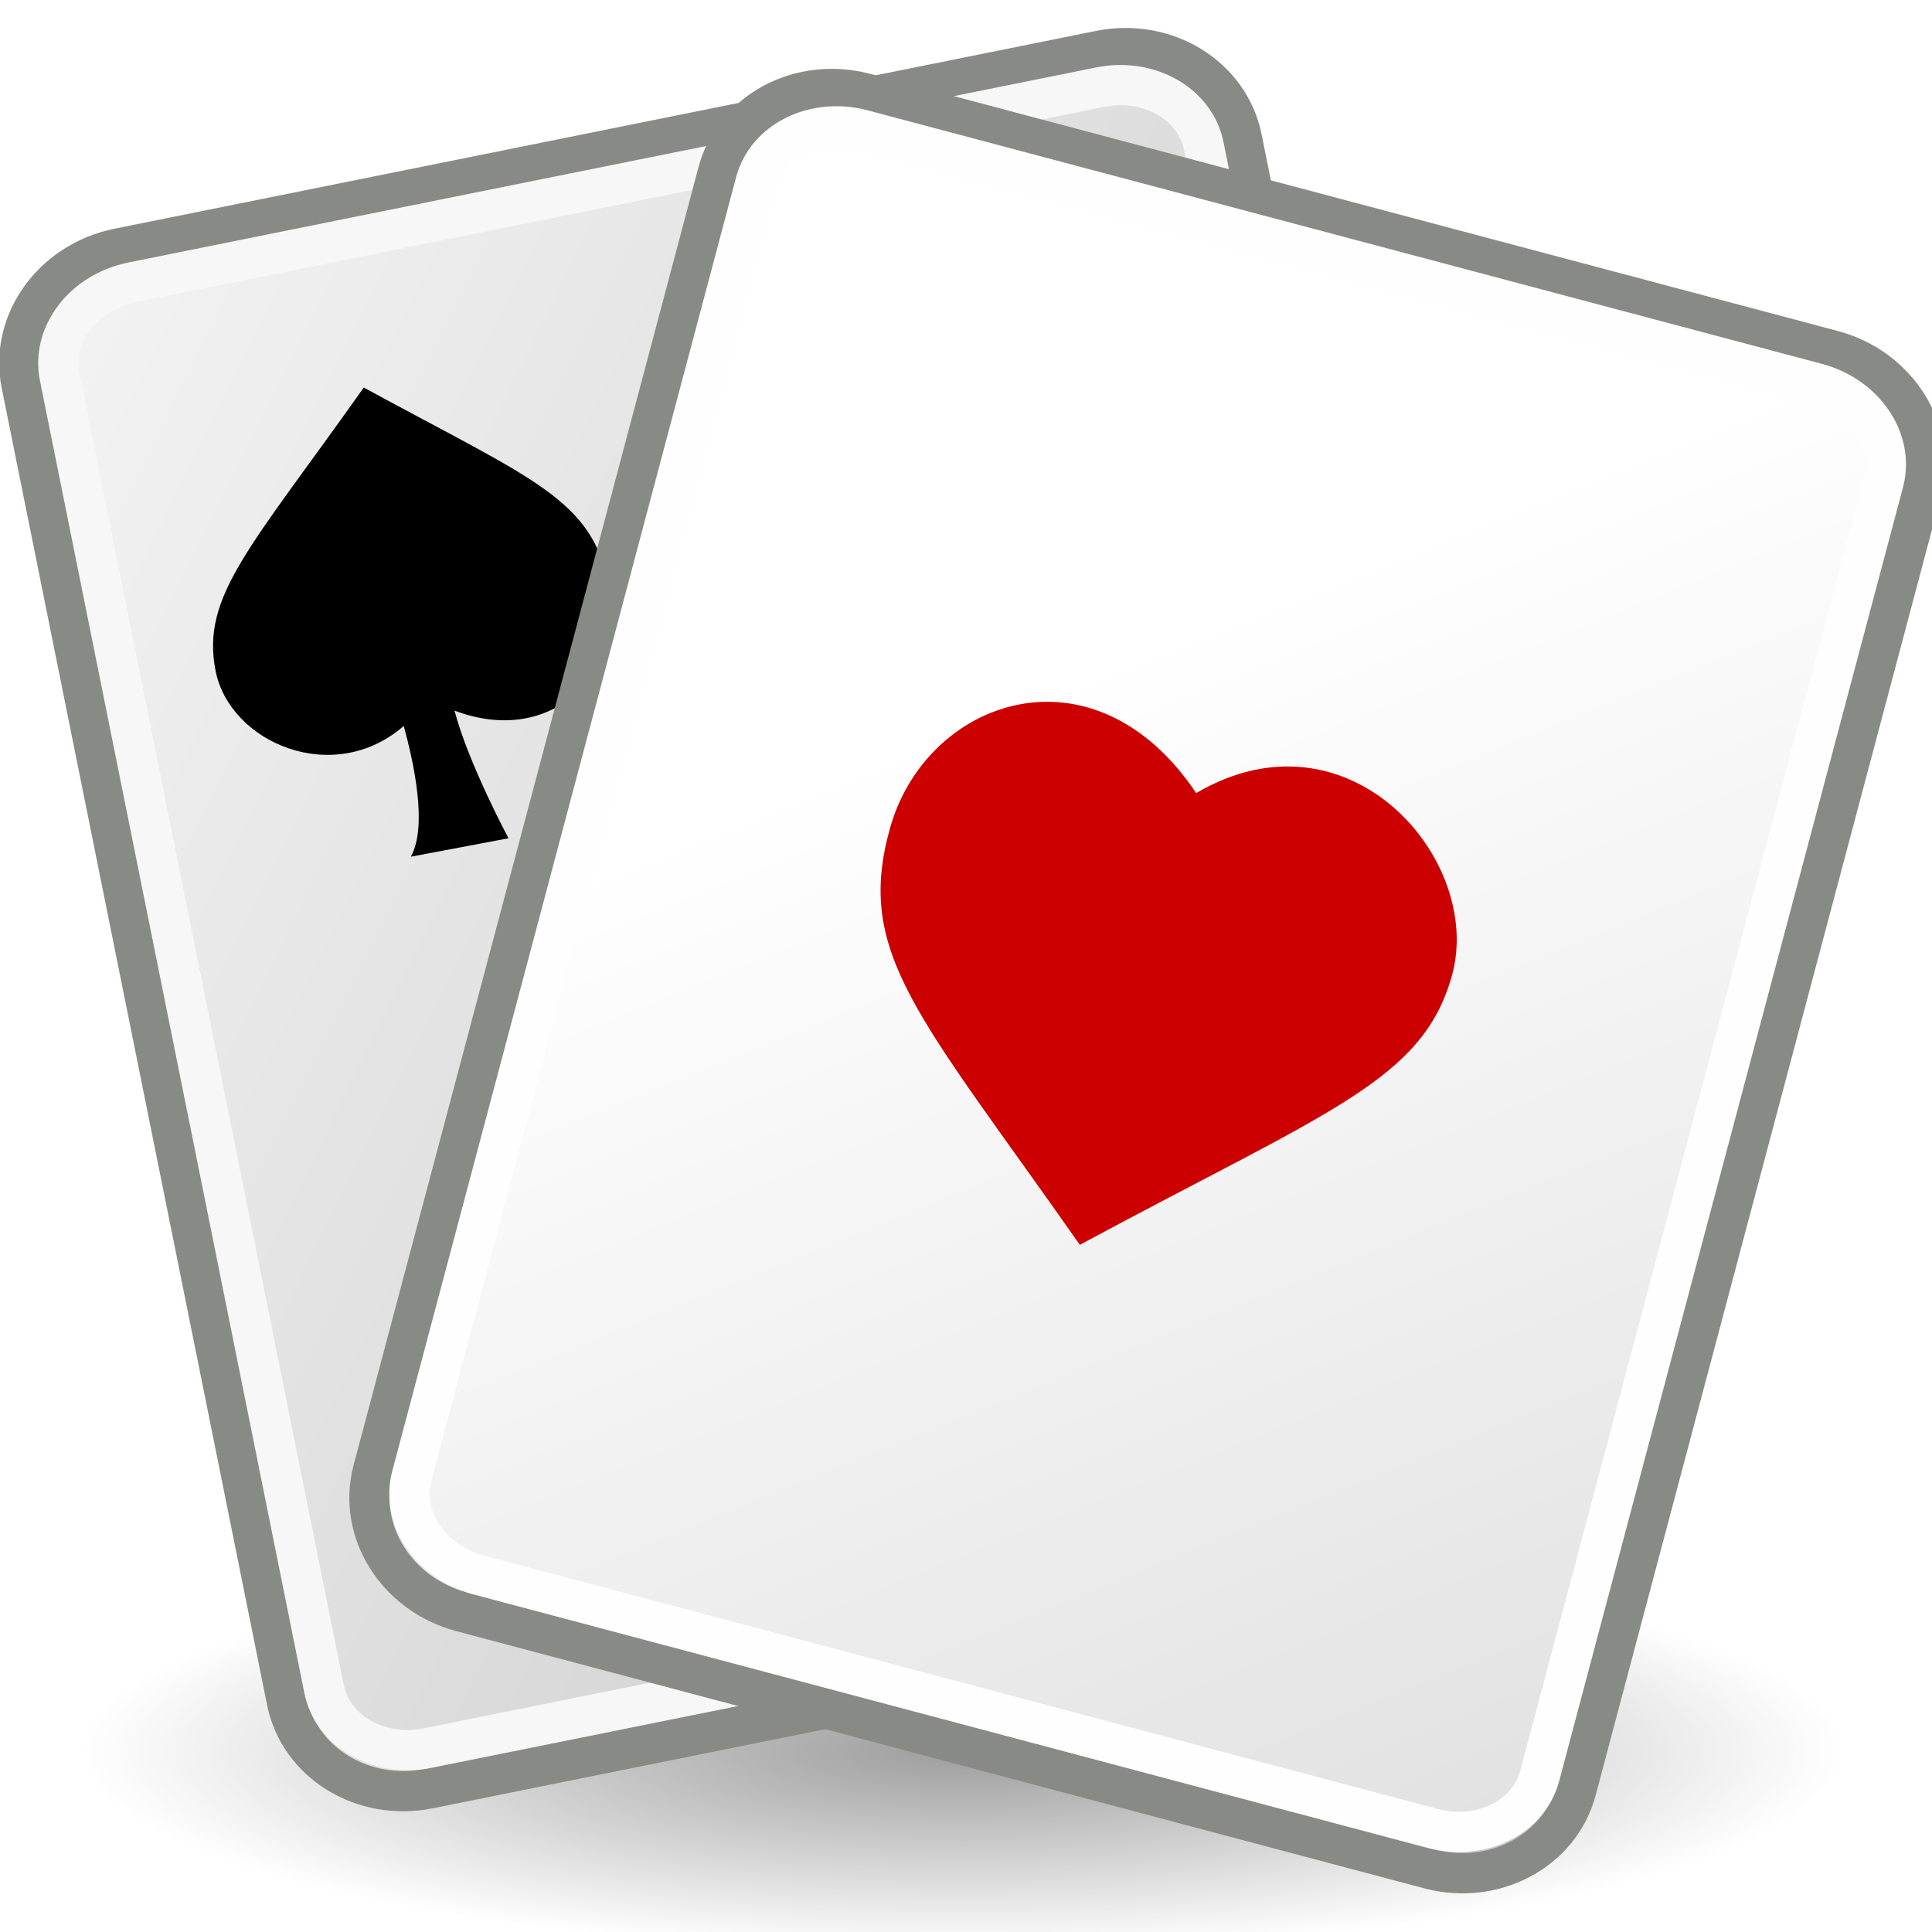
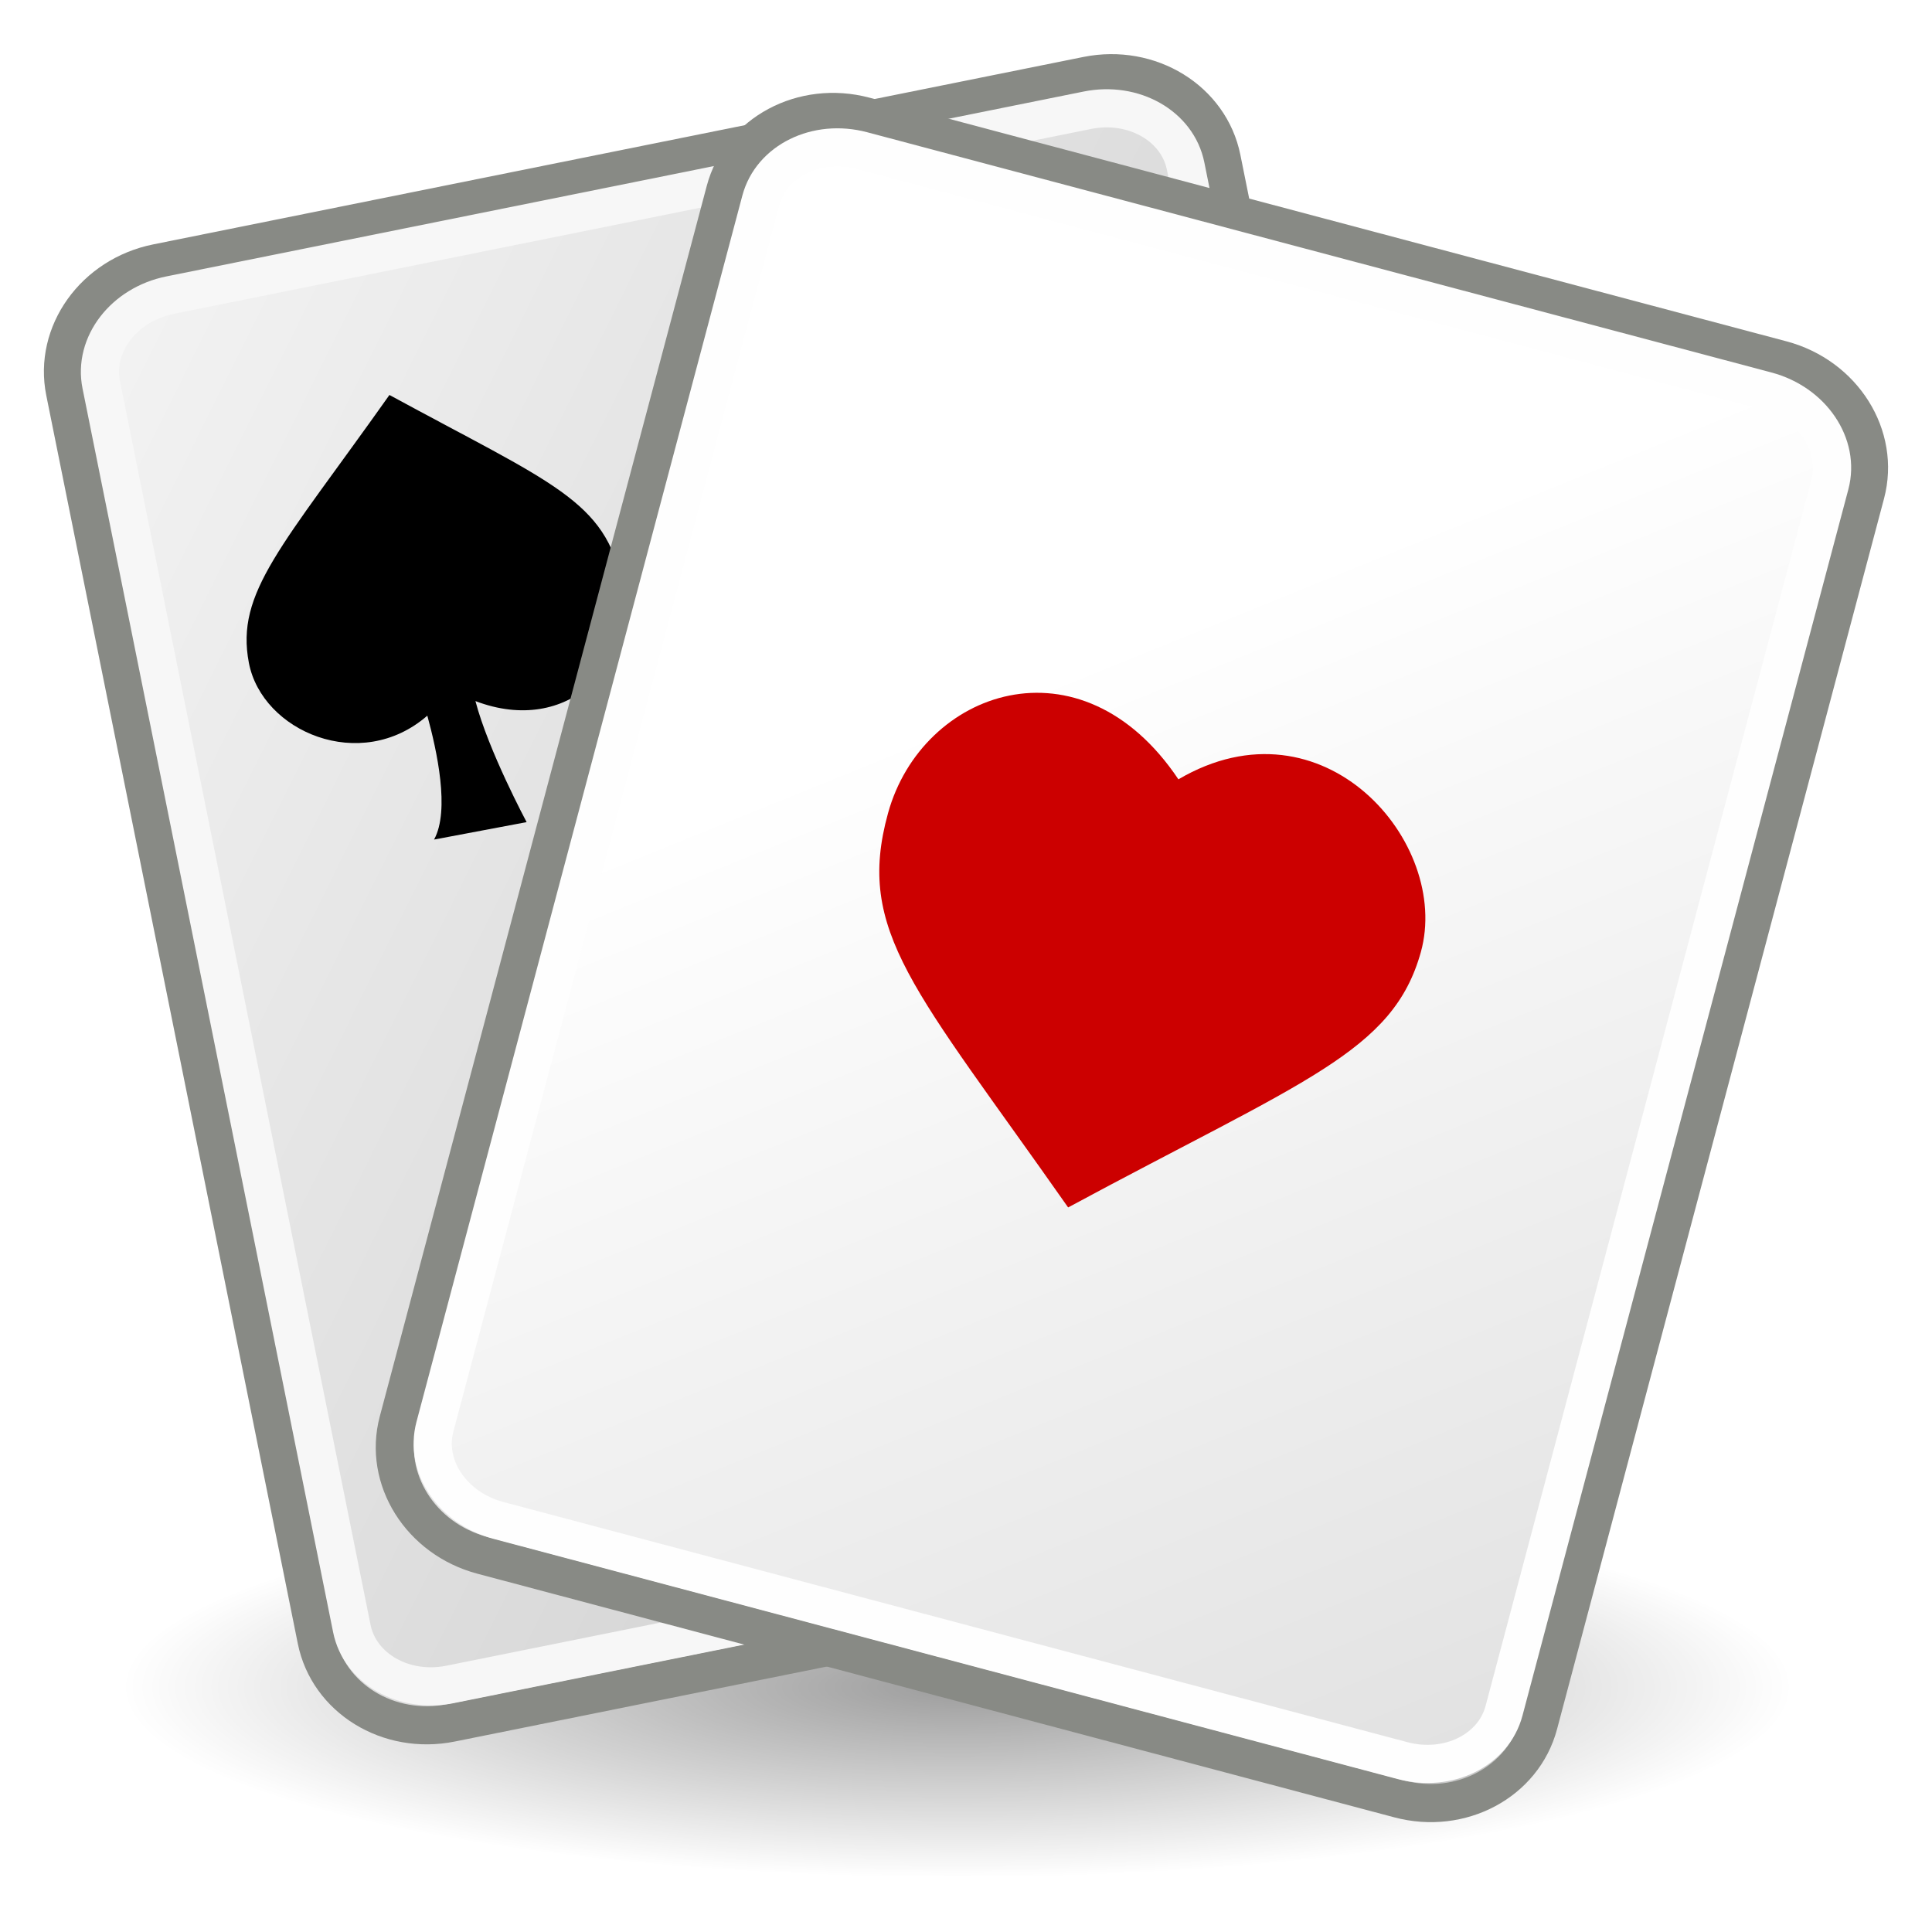
- <svg xmlns="http://www.w3.org/2000/svg" xmlns:xlink="http://www.w3.org/1999/xlink" id="svg1291" height="48px" width="48px" version="1.1">
+ <svg xmlns="http://www.w3.org/2000/svg" xmlns:xlink="http://www.w3.org/1999/xlink" id="svg1291" height="22" width="22" version="1.1">
  <defs id="defs3">
    <linearGradient id="linearGradient861">
      <stop style="stop-color:#f7f7f7;stop-opacity:1" offset="0" id="stop857" />
      <stop style="stop-color:#b2b2b2;stop-opacity:1" offset="1" id="stop859" />
    </linearGradient>
    <linearGradient id="linearGradient3116">
      <stop style="stop-color:#ffffff;stop-opacity:1" offset="0" id="stop3118" />
      <stop style="stop-color:#dfdfdf;stop-opacity:1" offset="1" id="stop3120" />
    </linearGradient>
    <linearGradient id="linearGradient3558">
      <stop style="stop-color:#000000;stop-opacity:1;" offset="0" id="stop3560" />
      <stop style="stop-color:#000000;stop-opacity:0;" offset="1" id="stop3562" />
    </linearGradient>
-     <radialGradient xlink:href="#linearGradient3558" id="radialGradient3564" cx="22.571" cy="30.857" fx="22.571" fy="30.857" r="15.571" gradientTransform="matrix(1,0,0,0.651376,3.896078e-15,10.75754)" gradientUnits="userSpaceOnUse" />
+     <radialGradient xlink:href="#linearGradient3558" id="radialGradient3564" cx="22.571" cy="30.857" fx="22.571" fy="30.857" r="15.571" gradientTransform="matrix(0.6116965,0,0,0.1394888,-2.904417,40.90723)" gradientUnits="userSpaceOnUse" />
    <linearGradient id="linearGradient2296">
      <stop style="stop-color:#ffffff;stop-opacity:1;" offset="0" id="stop2298" />
      <stop style="stop-color:#ffffff;stop-opacity:0;" offset="1" id="stop2300" />
    </linearGradient>
    <linearGradient id="linearGradient5460">
      <stop id="stop5462" offset="0" style="stop-color:#e5e5e5;stop-opacity:1;" />
      <stop id="stop5464" offset="1" style="stop-color:#c8c8c8;stop-opacity:1;" />
    </linearGradient>
-     <linearGradient xlink:href="#linearGradient5460" id="linearGradient3801" gradientUnits="userSpaceOnUse" gradientTransform="matrix(0.893089,2.418546e-16,-3.701148e-16,1.119709,-18.45684,-0.381848)" x1="42.15" y1="23.405" x2="50.871" y2="39.318" />
-     <linearGradient xlink:href="#linearGradient861" id="linearGradient3803" gradientUnits="userSpaceOnUse" gradientTransform="matrix(0.882464,3.464905e-16,-8.831331e-16,1.123229,-18.45703,-0.304225)" x1="17.161" y1="5.578" x2="69.181" y2="57.055" />
+     <linearGradient xlink:href="#linearGradient5460" id="linearGradient3801" gradientUnits="userSpaceOnUse" gradientTransform="matrix(0.893089,0,0,1.119709,-18.45684,-0.381848)" x1="42.15" y1="23.405" x2="50.871" y2="39.318" />
+     <linearGradient xlink:href="#linearGradient861" id="linearGradient3803" gradientUnits="userSpaceOnUse" gradientTransform="matrix(0.882464,0,0,1.123229,-18.45703,-0.304225)" x1="17.161" y1="5.578" x2="69.181" y2="57.055" />
    <linearGradient xlink:href="#linearGradient2296" id="linearGradient3853" gradientUnits="userSpaceOnUse" gradientTransform="matrix(0.969324,0.303467,-0.313034,0.999884,-26.51354,-28.87764)" x1="48" y1="18.534" x2="78" y2="18.534" />
-     <linearGradient xlink:href="#linearGradient5460" id="linearGradient3855" gradientUnits="userSpaceOnUse" gradientTransform="matrix(0.893089,-5.991296e-18,7.511521e-18,1.11971,0.123711,-12.57232)" x1="35.321" y1="24.984" x2="51.861" y2="41.37" />
-     <linearGradient xlink:href="#linearGradient3116" id="linearGradient3857" gradientUnits="userSpaceOnUse" gradientTransform="matrix(0.882464,-2.896566e-17,-5.327444e-17,1.123232,0.12316,-12.49411)" x1="34.562" y1="17.249" x2="50.809" y2="44.77" />
+     <linearGradient xlink:href="#linearGradient5460" id="linearGradient3855" gradientUnits="userSpaceOnUse" gradientTransform="matrix(0.893089,0,0,1.11971,0.123711,-12.57232)" x1="35.321" y1="24.984" x2="51.861" y2="41.37" />
+     <linearGradient xlink:href="#linearGradient3116" id="linearGradient3857" gradientUnits="userSpaceOnUse" gradientTransform="matrix(0.882464,0,0,1.123232,0.12316,-12.49411)" x1="34.562" y1="17.249" x2="50.809" y2="44.77" />
  </defs>
-   <g id="layer1">
-     <path style="opacity:0.386;color:#000000;fill:url(#radialGradient3564);fill-opacity:1;fill-rule:nonzero;stroke:none;stroke-width:1;stroke-linecap:round;stroke-linejoin:round;marker:none;marker-start:none;marker-mid:none;marker-end:none;stroke-miterlimit:4;stroke-dasharray:none;stroke-dashoffset:0;stroke-opacity:1;visibility:visible;display:inline;overflow:visible" id="path3556" d="M 38.143 30.857 A 15.571 10.143 0 1 1  7,30.857 A 15.571 10.143 0 1 1  38.143 30.857 z" transform="matrix(1.408115,0,0,0.492958,-7.856805,28.28872)" />
-     <g id="g3794" transform="matrix(0.98028,-0.197617,0.197617,0.98028,-10.72835,1.085105)">
-       <g transform="matrix(0.965364,0.260908,-0.260908,0.965364,11.34921,-0.522676)" id="g2304">
-         <rect transform="matrix(0.965384,-0.260833,0.260833,0.965384,0,0)" rx="3.03" ry="2.828" y="8.211" x="-1.981" height="39.033" width="30.93" id="rect2306" style="fill:url(#linearGradient3801);fill-opacity:1;fill-rule:nonzero;stroke:#888a85;stroke-width:1;stroke-linecap:round;stroke-linejoin:miter;stroke-miterlimit:4;stroke-dashoffset:0;stroke-opacity:1" />
+   <g id="layer1" transform="translate(0,-26)">
+     <ellipse style="color:#000000;display:inline;overflow:visible;visibility:visible;opacity:0.386;fill:url(#radialGradient3564);fill-opacity:1;fill-rule:nonzero;stroke:none;stroke-width:0.362;stroke-linecap:round;stroke-linejoin:round;stroke-miterlimit:4;stroke-dasharray:none;stroke-dashoffset:0;stroke-opacity:1;marker:none;marker-start:none;marker-mid:none;marker-end:none" id="path3556" cx="10.902" cy="45.211" rx="9.525" ry="2.172" />
+     <g id="g3794" transform="matrix(0.4258415,-0.08584641,0.08584641,0.4258415,-4.15184,26.78609)">
+       <g transform="rotate(15.12394,7.643156,42.48425)" id="g2304">
+         <rect transform="rotate(-15.11949)" rx="3.03" ry="2.828" y="8.211" x="-1.981" height="39.033" width="30.93" id="rect2306" style="fill:url(#linearGradient3801);fill-opacity:1;fill-rule:nonzero;stroke:#888a85;stroke-width:1;stroke-linecap:round;stroke-linejoin:miter;stroke-miterlimit:4;stroke-dashoffset:0;stroke-opacity:1" />
        <rect transform="matrix(0.965376,-0.260864,0.260803,0.965392,0,0)" rx="2.235" ry="1.945" y="9.102" x="-1.013" height="37.15" width="28.997" id="rect2308" style="fill:url(#linearGradient3803);fill-opacity:1;fill-rule:nonzero;stroke:#f7f7f7;stroke-width:1;stroke-linecap:round;stroke-linejoin:miter;stroke-miterlimit:4;stroke-dashoffset:0;stroke-opacity:1" />
      </g>
-       <path id="path3059" d="M 17.688,12.281 C 14.135,15.631 12.705,16.554 12.688,18.438 C 12.67,20.268 14.981,21.868 17,20.719 C 17.064,21.655 17.095,23.275 16.531,23.938 C 16.62,23.938 19,23.969 19,23.969 C 19,23.969 18.388,21.939 18.312,20.594 C 20.522,21.986 22.67,20.475 22.688,18.344 C 22.707,16.11 21.406,15.397 17.688,12.281 z " style="fill:#000000;fill-opacity:1;fill-rule:evenodd;stroke:none;stroke-width:1;stroke-linecap:butt;stroke-linejoin:miter;stroke-miterlimit:4;stroke-dasharray:none;stroke-opacity:1" />
+       <path id="path3059" d="m 17.688,12.281 c -3.553,3.349 -4.982,4.273 -5,6.156 -0.017,1.831 2.294,3.431 4.312,2.281 0.064,0.937 0.095,2.556 -0.469,3.219 0.088,1e-6 2.469,0.031 2.469,0.031 -1e-6,1e-6 -0.612,-2.03 -0.688,-3.375 2.209,1.392 4.357,-0.119 4.375,-2.25 0.019,-2.234 -1.281,-2.947 -5,-6.062 z" style="fill:#000000;fill-opacity:1;fill-rule:evenodd;stroke:none;stroke-width:1;stroke-linecap:butt;stroke-linejoin:miter;stroke-miterlimit:4;stroke-dasharray:none;stroke-opacity:1" />
    </g>
-     <g id="g3827" transform="translate(-1,0.25)">
+     <g id="g3827" transform="matrix(0.434408,0,0,0.434408,0.07423362,26.42331)">
      <g id="g3844" transform="translate(0,-1.875)">
        <g id="g3807" transform="translate(2.5,2.75)">
          <g transform="translate(0.176776,7.24784)" id="g3042">
-             <path style="opacity:0.516;fill:url(#linearGradient3853);fill-opacity:1;fill-rule:evenodd;stroke:none;stroke-width:0.25pt;stroke-linecap:butt;stroke-linejoin:miter;stroke-opacity:1" d="M 11.249,13.686 C 22.268,21.502 31.323,13.954 40.329,22.79 L 45.505,4.778 L 44.311,2.253 L 19.507,-5.6 L 16.79,-4.294 L 11.249,13.686 z " id="path3055" />
+             <path style="opacity:0.516;fill:url(#linearGradient3853);fill-opacity:1;fill-rule:evenodd;stroke:none;stroke-width:0.25pt;stroke-linecap:butt;stroke-linejoin:miter;stroke-opacity:1" d="m 11.249,13.686 c 11.018,7.816 20.074,0.268 29.08,9.104 L 45.505,4.778 44.311,2.253 l -24.804,-7.853 -2.717,1.305 z" id="path3055" />
          </g>
-           <rect transform="matrix(0.966464,0.256804,-0.256804,0.966464,0,0)" rx="3.03" ry="2.828" y="-3.98" x="16.6" height="39.033" width="30.93" id="rect7756" style="fill:url(#linearGradient3855);fill-opacity:1;fill-rule:nonzero;stroke:#888a85;stroke-width:1;stroke-linecap:round;stroke-linejoin:miter;stroke-miterlimit:4;stroke-dashoffset:0;stroke-opacity:1" />
+           <rect transform="rotate(14.8805)" rx="3.03" ry="2.828" y="-3.98" x="16.6" height="39.033" width="30.93" id="rect7756" style="fill:url(#linearGradient3855);fill-opacity:1;fill-rule:nonzero;stroke:#888a85;stroke-width:1;stroke-linecap:round;stroke-linejoin:miter;stroke-miterlimit:4;stroke-dashoffset:0;stroke-opacity:1" />
          <rect transform="matrix(0.966472,0.256773,-0.256834,0.966456,0,0)" rx="2.235" ry="1.945" y="-3.088" x="17.567" height="37.15" width="28.997" id="rect7758" style="fill:url(#linearGradient3857);fill-opacity:1;fill-rule:nonzero;stroke:#fefefe;stroke-width:1;stroke-linecap:round;stroke-linejoin:miter;stroke-miterlimit:4;stroke-dashoffset:0;stroke-opacity:1" />
-           <path id="path920" d="M 28.219,18.579 C 32.017,16.349 35.371,20.242 34.574,23.108 C 33.846,25.728 31.536,26.458 25.328,29.802 C 21.305,24.065 19.746,22.573 20.608,19.464 C 21.499,16.245 25.661,14.764 28.219,18.579 z " style="fill:#cc0000;fill-opacity:1;fill-rule:evenodd;stroke:none;stroke-width:1;stroke-linecap:butt;stroke-linejoin:miter;stroke-miterlimit:4;stroke-dasharray:none;stroke-opacity:1" />
+           <path id="path920" d="m 28.219,18.579 c 3.797,-2.23 7.152,1.662 6.355,4.528 -0.729,2.62 -3.038,3.35 -9.246,6.694 -4.023,-5.737 -5.582,-7.229 -4.72,-10.338 0.891,-3.219 5.053,-4.699 7.611,-0.884 z" style="fill:#cc0000;fill-opacity:1;fill-rule:evenodd;stroke:none;stroke-width:1;stroke-linecap:butt;stroke-linejoin:miter;stroke-miterlimit:4;stroke-dasharray:none;stroke-opacity:1" />
        </g>
      </g>
    </g>
  </g>
</svg>
